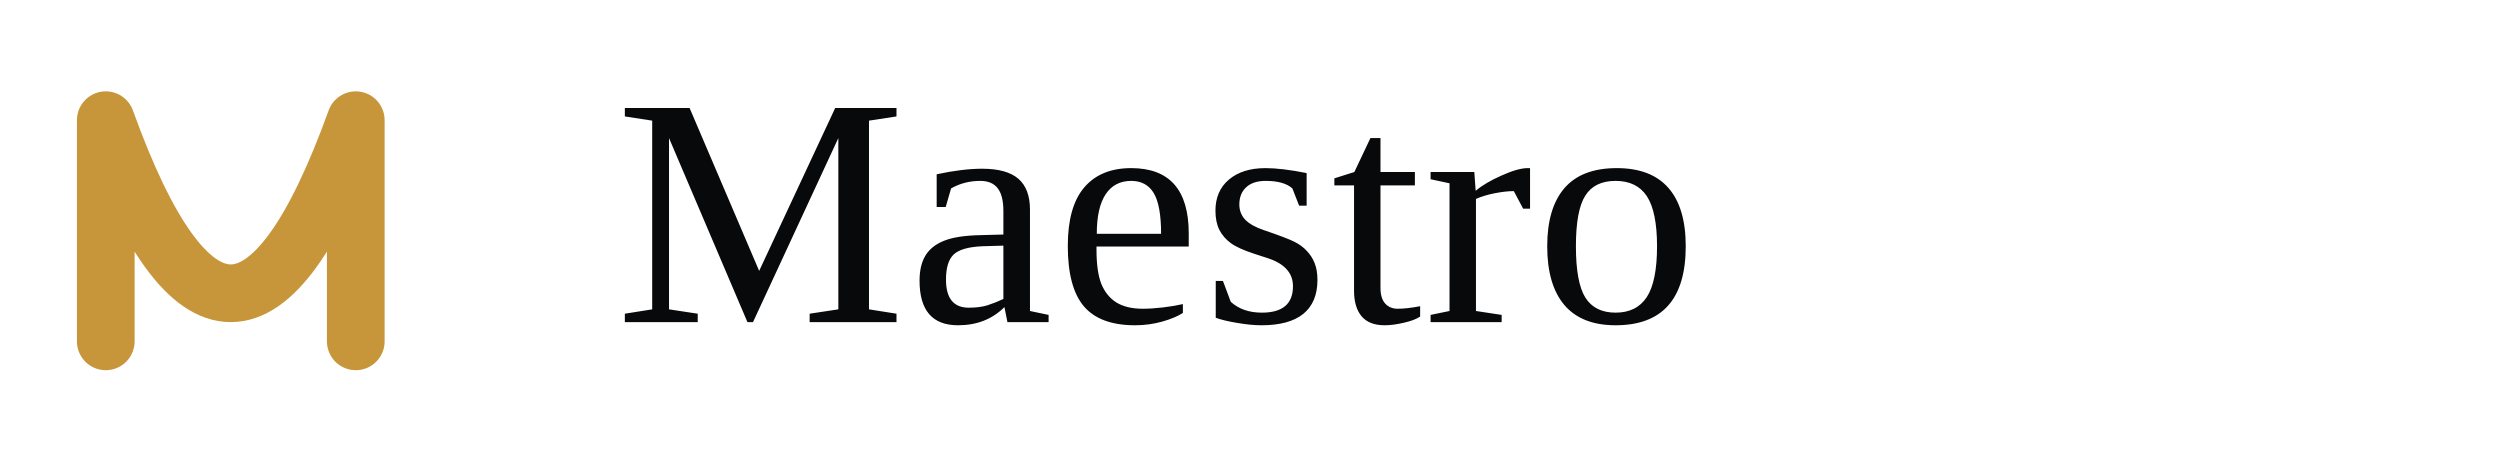
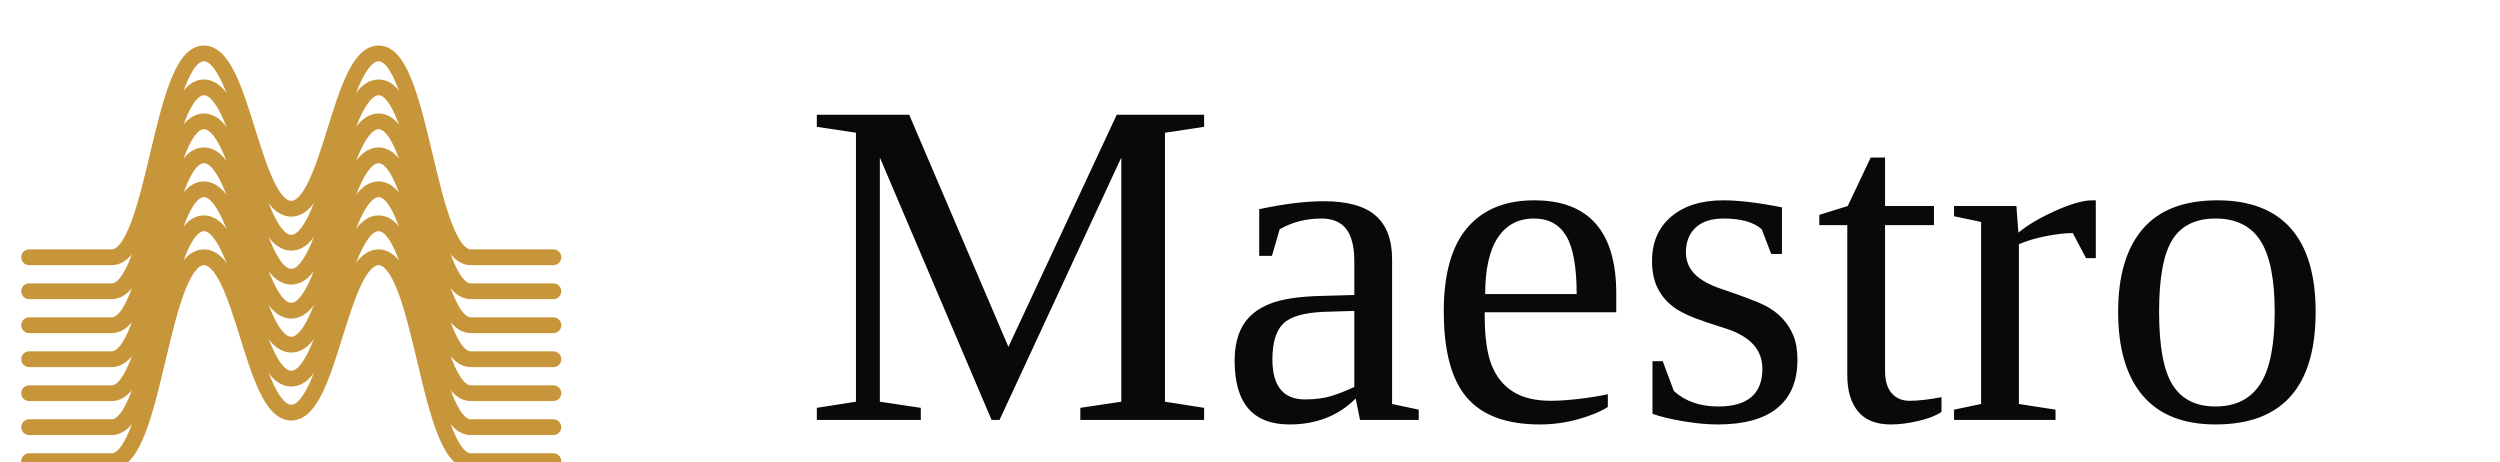
- <svg xmlns="http://www.w3.org/2000/svg" viewBox="0 0 260 48" width="260" height="48" role="img" aria-label="Maestro">
-   <path d="M11 35.5V12.5Q24 48.5 37 12.5V35.5" fill="none" stroke="#C8963A" stroke-width="6" stroke-linecap="round" stroke-linejoin="round" />
-   <text x="64" y="33.5" font-family="Instrument Serif, Playfair Display, Georgia, 'Times New Roman', serif" font-size="34" letter-spacing="0.2" fill="#08090B">Maestro</text>
+ <svg xmlns="http://www.w3.org/2000/svg" viewBox="10 30 1030 190" width="1030" height="190" role="img" aria-label="Maestro">
+   <g fill="none" stroke="#C8963A" stroke-width="6.5" stroke-linecap="round">
+     <path d="M22 136 L56 136 C74 136 76 52 94 52 C110 52 114 116 130 116 C146 116 150 52 166 52 C184 52 186 136 204 136 L238 136" />
+     <path d="M22 150 L56 150 C74 150 76 66 94 66 C110 66 114 130 130 130 C146 130 150 66 166 66 C184 66 186 150 204 150 L238 150" />
+     <path d="M22 164 L56 164 C74 164 76 80 94 80 C110 80 114 144 130 144 C146 144 150 80 166 80 C184 80 186 164 204 164 L238 164" />
+     <path d="M22 178 L56 178 C74 178 76 94 94 94 C110 94 114 158 130 158 C146 158 150 94 166 94 C184 94 186 178 204 178 L238 178" />
+     <path d="M22 192 L56 192 C74 192 76 108 94 108 C110 108 114 172 130 172 C146 172 150 108 166 108 C184 108 186 192 204 192 L238 192" />
+     <path d="M22 206 L56 206 C74 206 76 122 94 122 C110 122 114 186 130 186 C146 186 150 122 166 122 C184 122 186 206 204 206 L238 206" />
+     <path d="M22 220 L56 220 C74 220 76 136 94 136 C110 136 114 200 130 200 C146 200 150 136 166 136 C184 136 186 220 204 220 L238 220" />
+   </g>
+   <text x="341" y="203" font-family="Instrument Serif, Georgia, 'Times New Roman', serif" font-size="192" letter-spacing="0.2" fill="#08090B">Maestro</text>
</svg>
